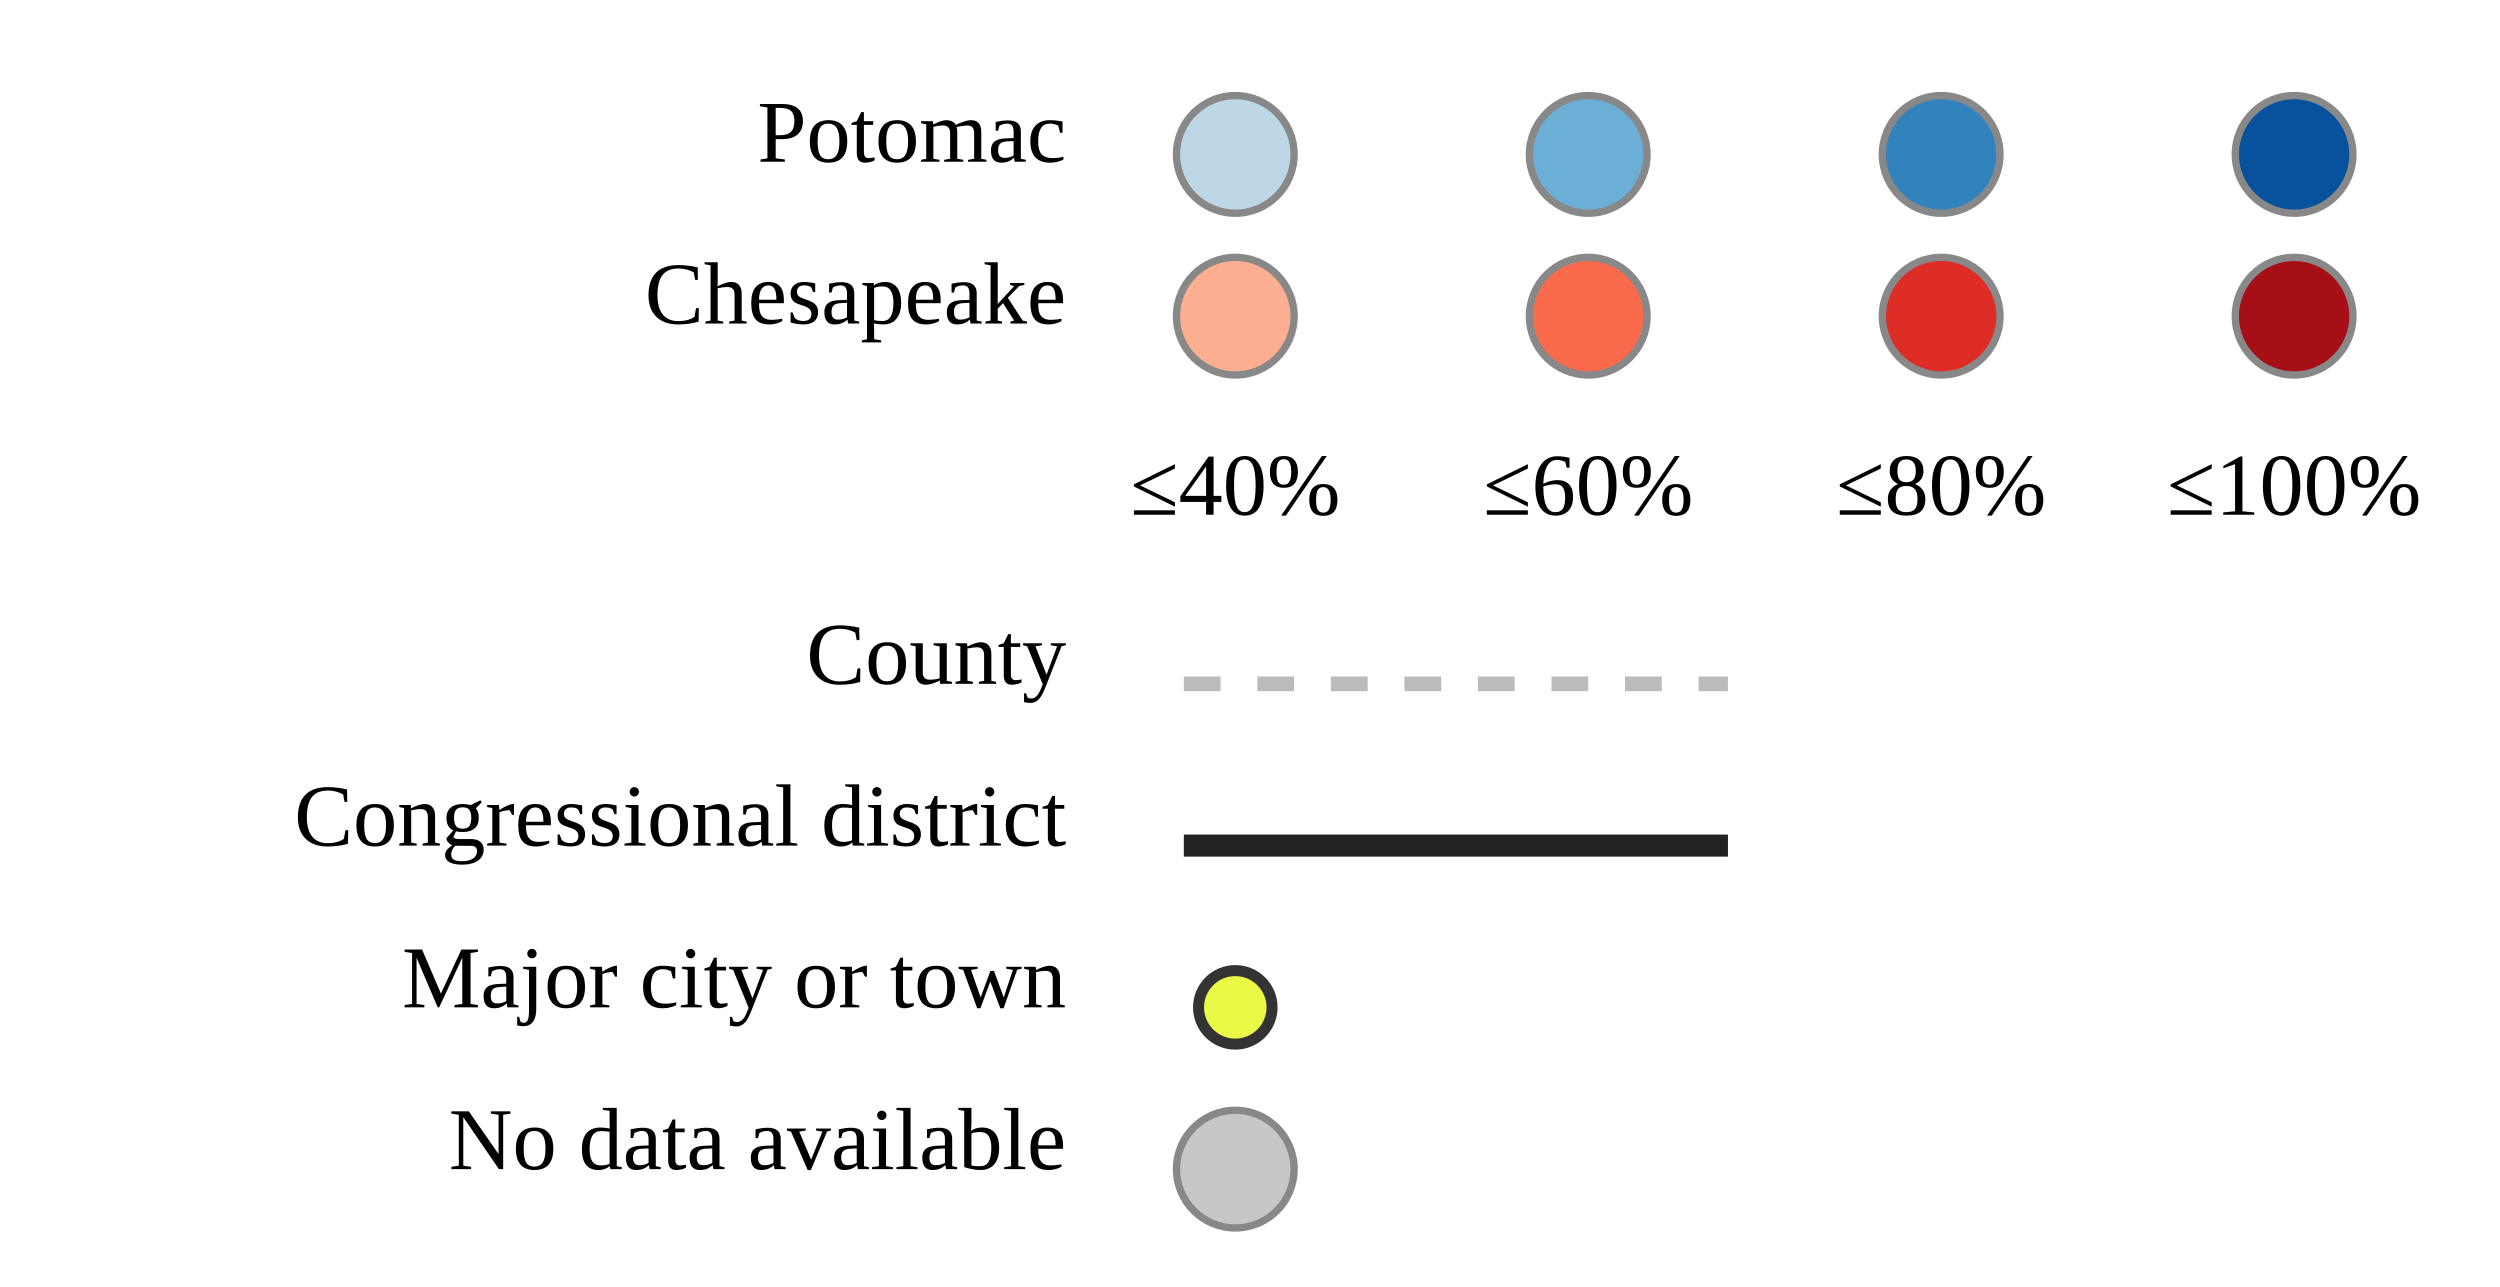
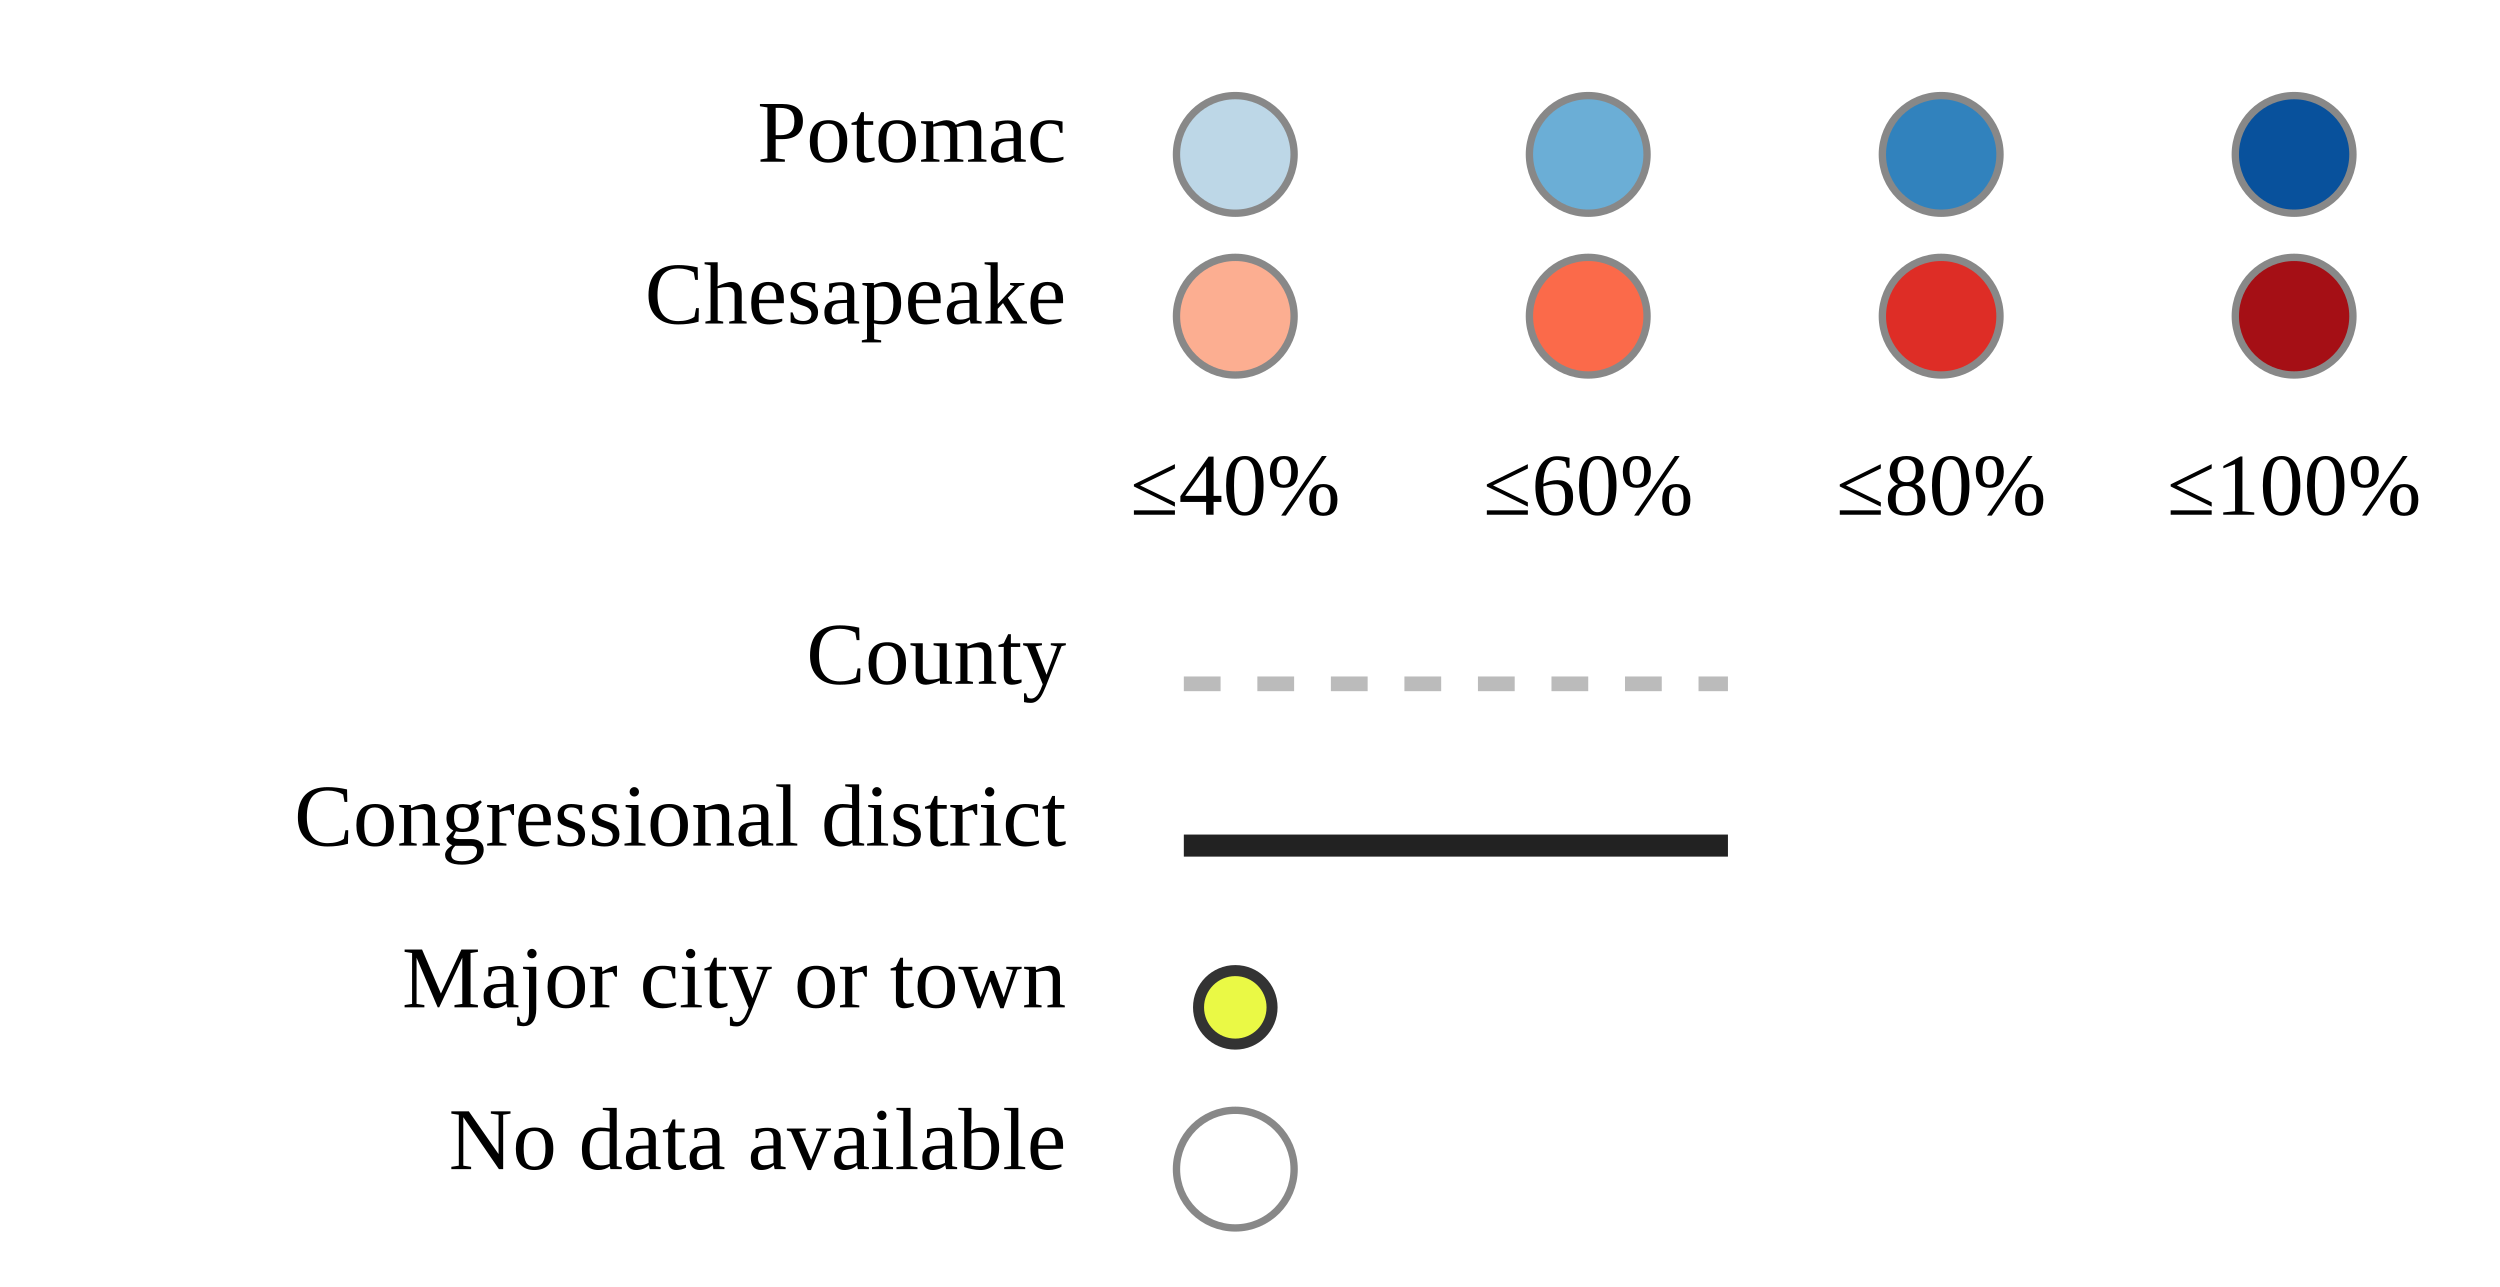
<svg xmlns="http://www.w3.org/2000/svg" id="legend" width="340px" height="175px" version="1.1" style="height:175px;width:340px;perspective-origin:170px 87.5px;transform-origin:170px 87.5px;">
  <text text-anchor="end" alignment-baseline="middle" x="145" y="22" style="display:block;height:auto;overflow-x:visible;overflow-y:visible;white-space:nowrap;width:auto;perspective-origin:116.984px 0px;transform-origin:0px 0px;alignment-baseline:middle;text-anchor:end;">Potomac</text>
  <circle cx="168" cy="21" r="8" fill="#bdd7e7" stroke="#888" style="height:auto;overflow-x:visible;overflow-y:visible;width:auto;perspective-origin:0px 0px;transform-origin:0px 0px;fill:rgb(189, 215, 231);stroke:rgb(136, 136, 136);cx:168px;cy:21px;r:8px;" />
  <circle cx="216" cy="21" r="8" fill="#6baed6" stroke="#888" style="height:auto;overflow-x:visible;overflow-y:visible;width:auto;perspective-origin:0px 0px;transform-origin:0px 0px;fill:rgb(107, 174, 214);stroke:rgb(136, 136, 136);cx:216px;cy:21px;r:8px;" />
  <circle cx="264" cy="21" r="8" fill="#3182bd" stroke="#888" style="height:auto;overflow-x:visible;overflow-y:visible;width:auto;perspective-origin:0px 0px;transform-origin:0px 0px;fill:rgb(49, 130, 189);stroke:rgb(136, 136, 136);cx:264px;cy:21px;r:8px;" />
  <circle cx="312" cy="21" r="8" fill="#08519c" stroke="#888" style="height:auto;overflow-x:visible;overflow-y:visible;width:auto;perspective-origin:0px 0px;transform-origin:0px 0px;fill:rgb(8, 81, 156);stroke:rgb(136, 136, 136);cx:312px;cy:21px;r:8px;" />
  <text text-anchor="end" alignment-baseline="middle" x="145" y="44" style="display:block;height:auto;overflow-x:visible;overflow-y:visible;white-space:nowrap;width:auto;perspective-origin:106.797px 0px;transform-origin:0px 0px;alignment-baseline:middle;text-anchor:end;">Chesapeake</text>
  <circle cx="168" cy="43" r="8" fill="#fcae91" stroke="#888" style="height:auto;overflow-x:visible;overflow-y:visible;width:auto;perspective-origin:0px 0px;transform-origin:0px 0px;fill:rgb(252, 174, 145);stroke:rgb(136, 136, 136);cx:168px;cy:43px;r:8px;" />
  <circle cx="216" cy="43" r="8" fill="#fb6a4a" stroke="#888" style="height:auto;overflow-x:visible;overflow-y:visible;width:auto;perspective-origin:0px 0px;transform-origin:0px 0px;fill:rgb(251, 106, 74);stroke:rgb(136, 136, 136);cx:216px;cy:43px;r:8px;" />
  <circle cx="264" cy="43" r="8" fill="#de2d26" stroke="#888" style="height:auto;overflow-x:visible;overflow-y:visible;width:auto;perspective-origin:0px 0px;transform-origin:0px 0px;fill:rgb(222, 45, 38);stroke:rgb(136, 136, 136);cx:264px;cy:43px;r:8px;" />
  <circle cx="312" cy="43" r="8" fill="#a50f15" stroke="#888" style="height:auto;overflow-x:visible;overflow-y:visible;width:auto;perspective-origin:0px 0px;transform-origin:0px 0px;fill:rgb(165, 15, 21);stroke:rgb(136, 136, 136);cx:312px;cy:43px;r:8px;" />
  <text x="168" y="70" text-anchor="middle" style="display:block;height:auto;overflow-x:visible;overflow-y:visible;white-space:nowrap;width:auto;perspective-origin:167.984px 0px;transform-origin:0px 0px;text-anchor:middle;">≤40%</text>
  <text x="216" y="70" text-anchor="middle" style="display:block;height:auto;overflow-x:visible;overflow-y:visible;white-space:nowrap;width:auto;perspective-origin:215.984px 0px;transform-origin:0px 0px;text-anchor:middle;">≤60%</text>
  <text x="264" y="70" text-anchor="middle" style="display:block;height:auto;overflow-x:visible;overflow-y:visible;white-space:nowrap;width:auto;perspective-origin:263.984px 0px;transform-origin:0px 0px;text-anchor:middle;">≤80%</text>
  <text x="312" y="70" text-anchor="middle" style="display:block;height:auto;overflow-x:visible;overflow-y:visible;white-space:nowrap;width:auto;perspective-origin:311.984px 0px;transform-origin:0px 0px;text-anchor:middle;">≤100%</text>
  <line stroke-dasharray="5, 5" x1="161" x2="235" y1="93" y2="93" stroke="#bbb" stroke-width="2" style="height:auto;overflow-x:visible;overflow-y:visible;width:auto;perspective-origin:0px 0px;transform-origin:0px 0px;stroke:rgb(187, 187, 187);stroke-dasharray:5px, 5px;stroke-width:2px;" />
  <text alignment-baseline="middle" text-anchor="end" x="145" y="93" style="display:block;height:auto;overflow-x:visible;overflow-y:visible;white-space:nowrap;width:auto;perspective-origin:121.422px 0px;transform-origin:0px 0px;alignment-baseline:middle;text-anchor:end;">County</text>
  <line x1="161" x2="235" y1="115" y2="115" stroke="#222" stroke-width="3" style="height:auto;overflow-x:visible;overflow-y:visible;width:auto;perspective-origin:0px 0px;transform-origin:0px 0px;stroke:rgb(34, 34, 34);stroke-width:3px;" />
  <text alignment-baseline="middle" text-anchor="end" x="145" y="115" style="display:block;height:auto;overflow-x:visible;overflow-y:visible;white-space:nowrap;width:auto;perspective-origin:75.016px 0px;transform-origin:0px 0px;alignment-baseline:middle;text-anchor:end;">Congressional district</text>
  <circle cx="168" cy="137" r="5" fill="#eaf945" stroke="#333" stroke-width="1.5" style="height:auto;overflow-x:visible;overflow-y:visible;width:auto;perspective-origin:0px 0px;transform-origin:0px 0px;fill:rgb(234, 249, 69);stroke:rgb(51, 51, 51);stroke-width:1.5px;cx:168px;cy:137px;r:5px;" />
  <text alignment-baseline="middle" text-anchor="end" x="145" y="137" style="display:block;height:auto;overflow-x:visible;overflow-y:visible;white-space:nowrap;width:auto;perspective-origin:84.781px 0px;transform-origin:0px 0px;alignment-baseline:middle;text-anchor:end;">Major city or town</text>
-   <circle cx="168" cy="159" r="8" fill="rgb(199, 199, 199)" stroke="#888" style="height:auto;overflow-x:visible;overflow-y:visible;width:auto;perspective-origin:0px 0px;transform-origin:0px 0px;fill:rgb(199, 199, 199);stroke:rgb(136, 136, 136);cx:168px;cy:159px;r:8px;" />
+   <circle cx="168" cy="159" r="8" fill="rgb(255, 255, 255)" stroke="#888" style="height:auto;overflow-x:visible;overflow-y:visible;width:auto;perspective-origin:0px 0px;transform-origin:0px 0px;fill:rgb(255, 255, 255);stroke:rgb(136, 136, 136);cx:168px;cy:159px;r:8px;" />
  <text alignment-baseline="middle" text-anchor="end" x="145" y="159" style="display:block;height:auto;overflow-x:visible;overflow-y:visible;white-space:nowrap;width:auto;perspective-origin:89.016px 0px;transform-origin:0px 0px;alignment-baseline:middle;text-anchor:end;">No data available</text>
</svg>
